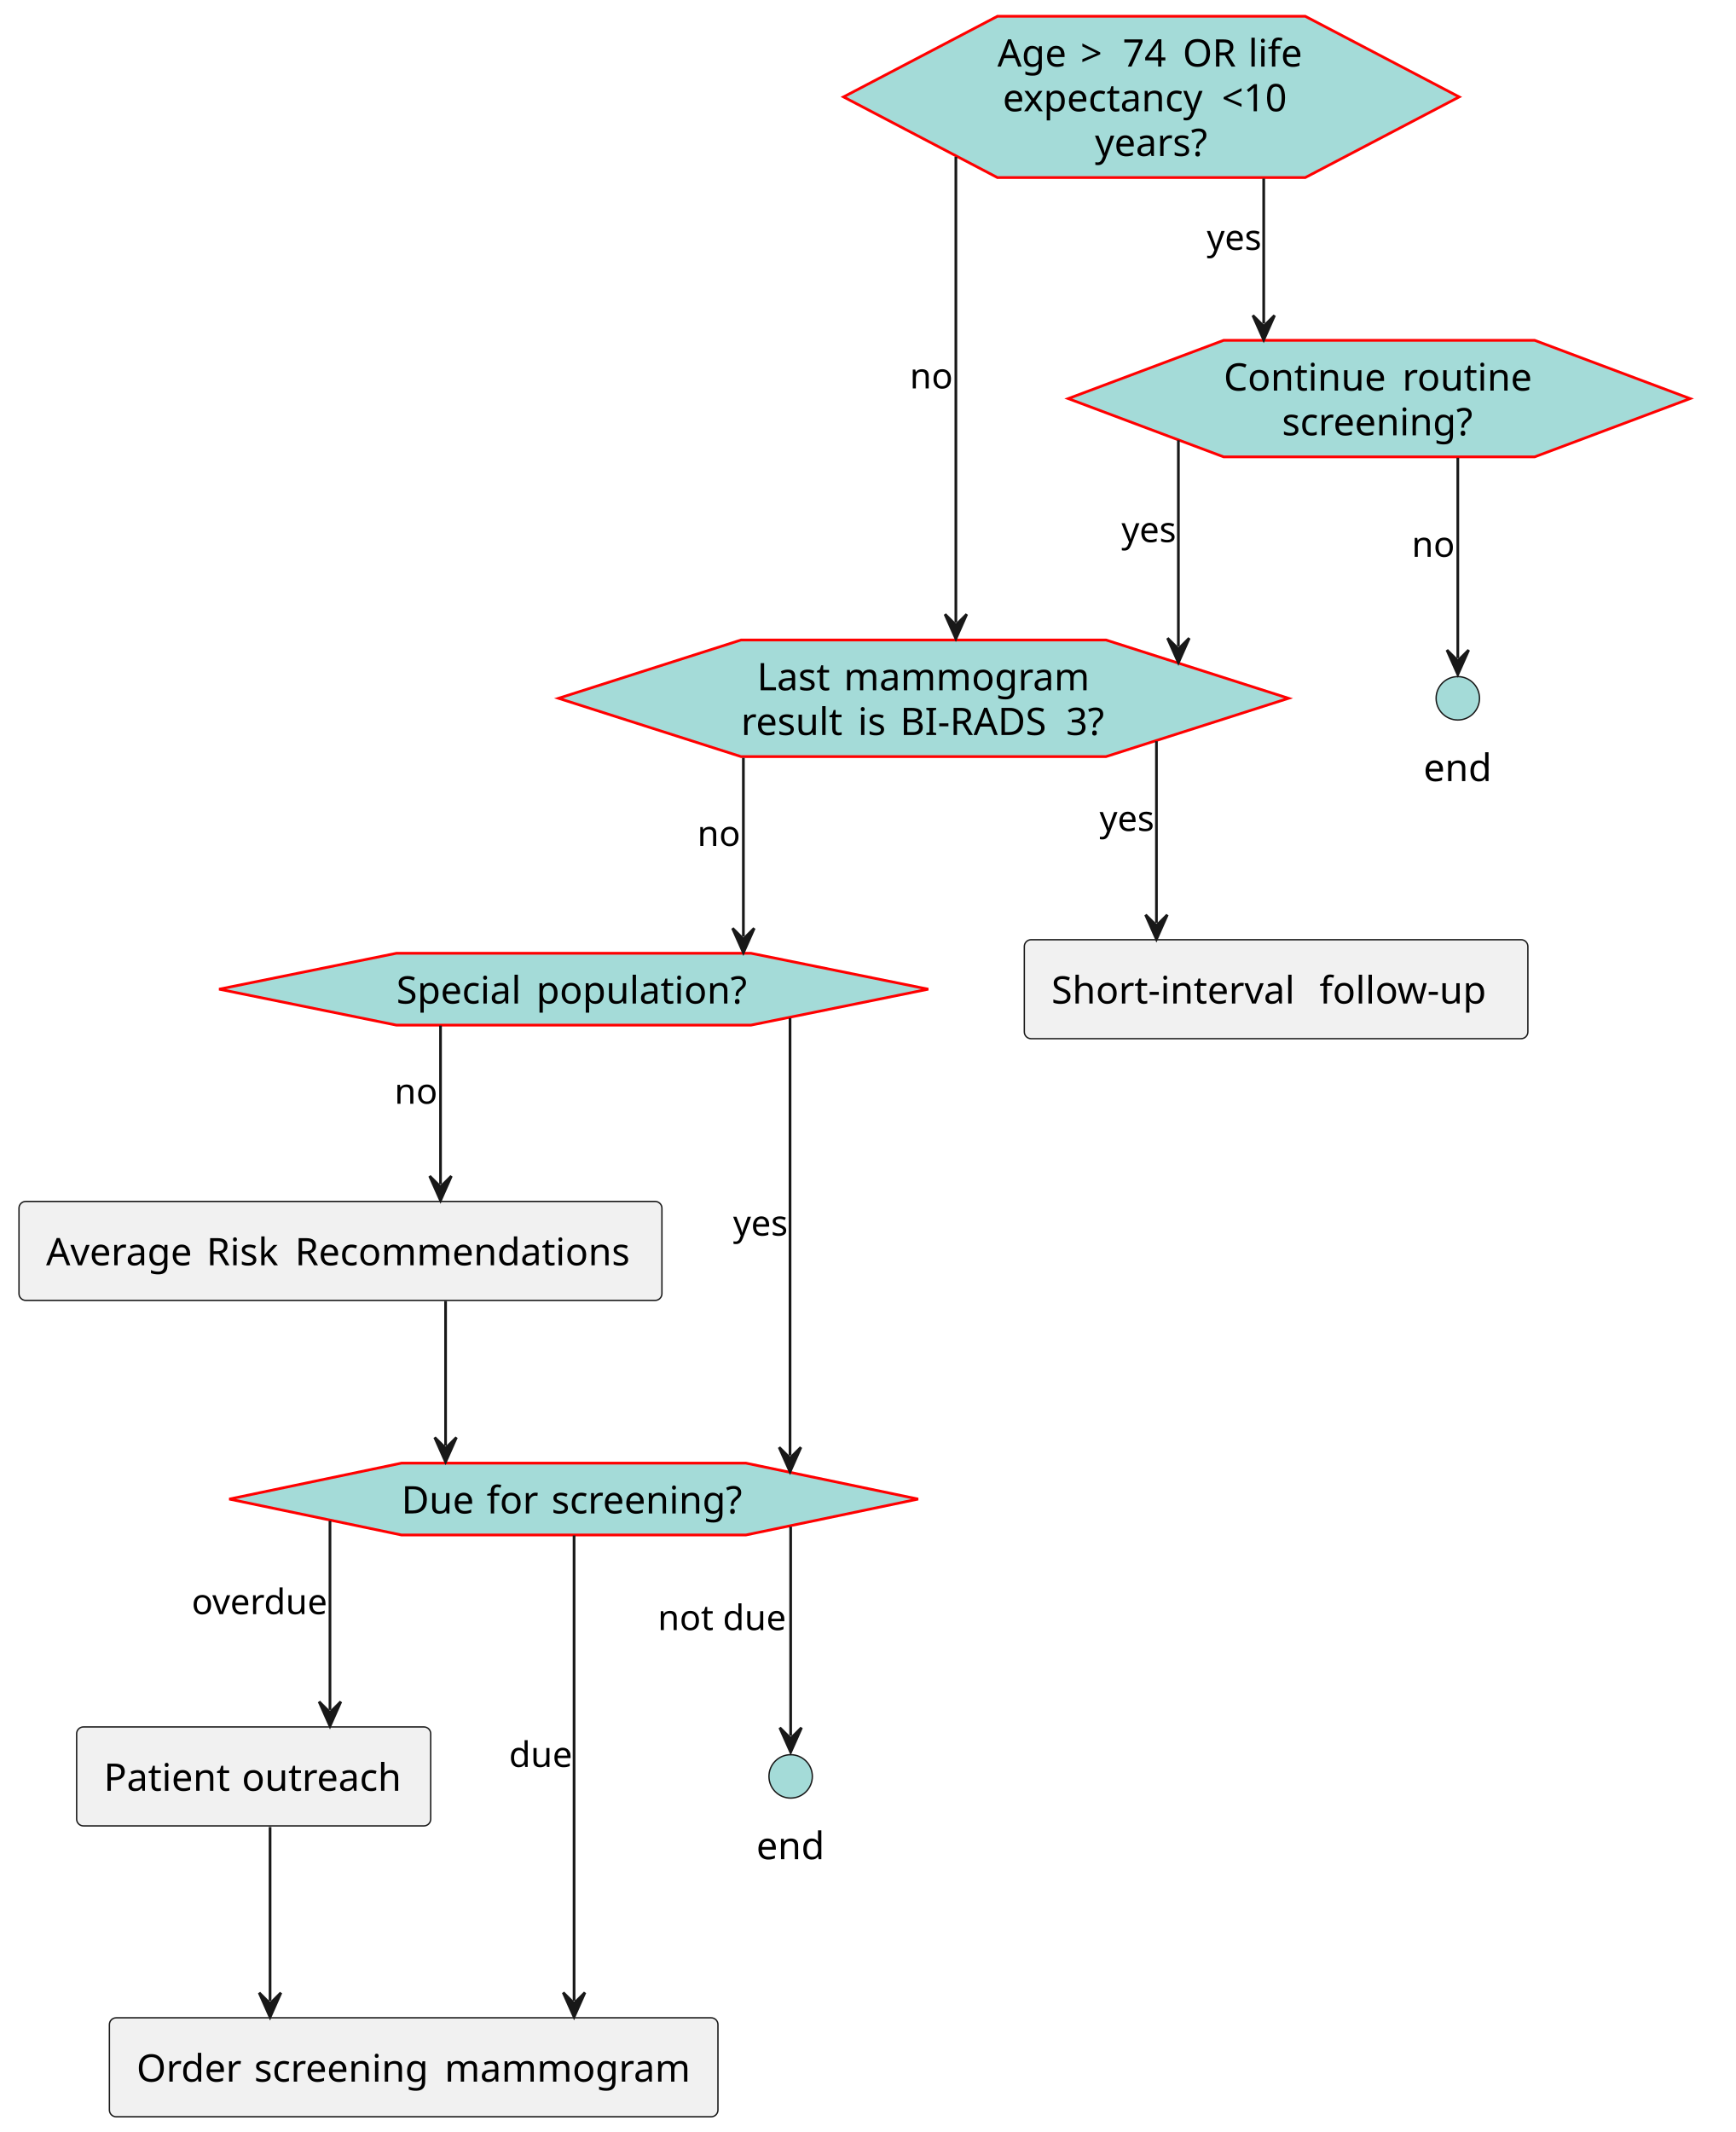
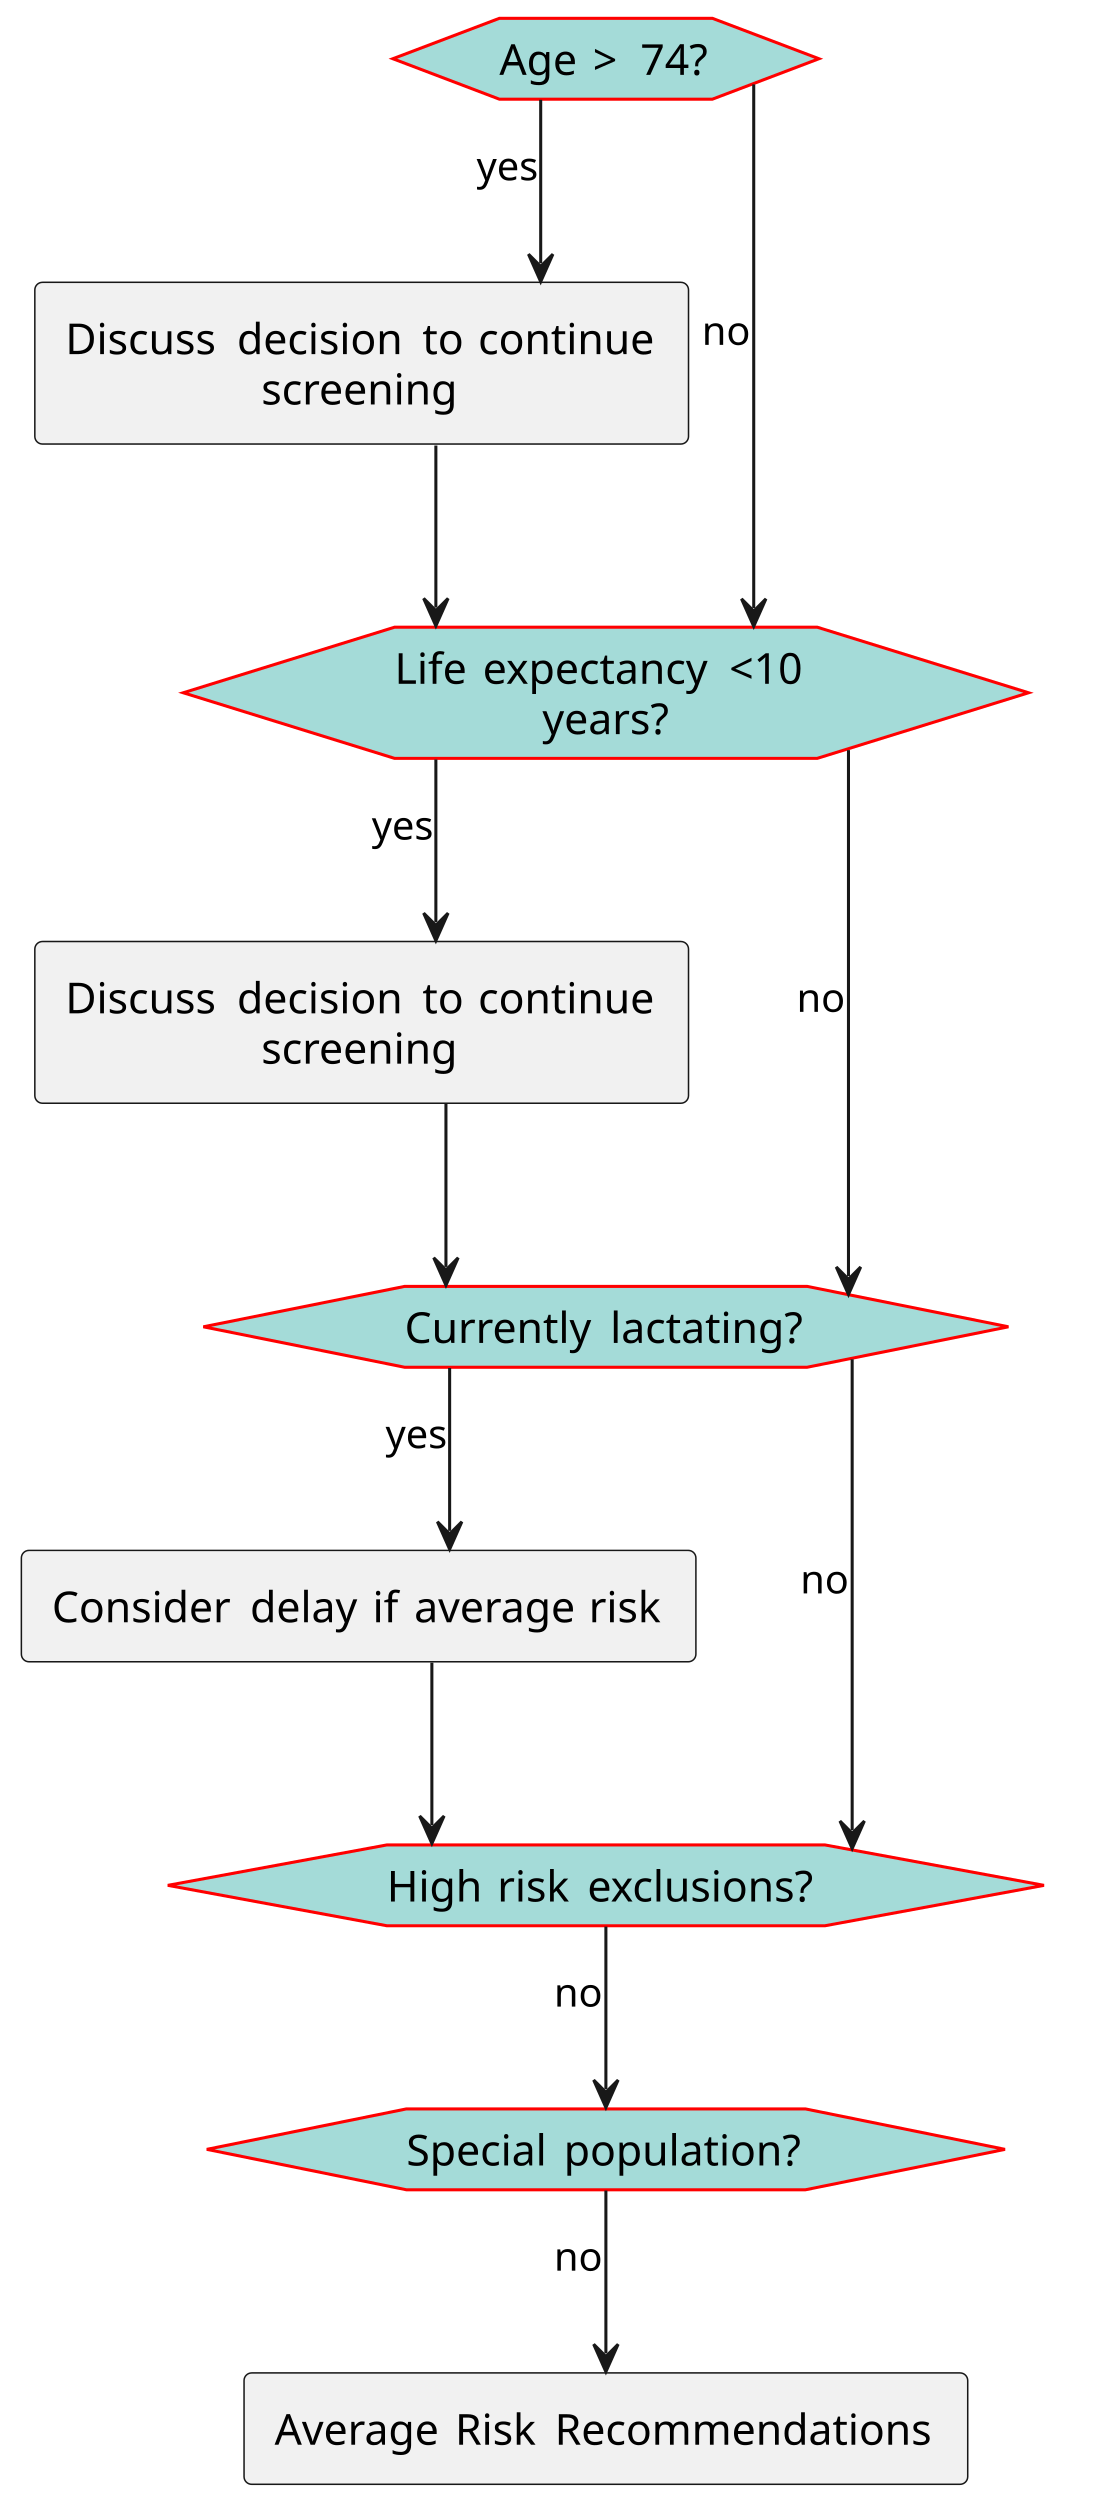
- <svg xmlns="http://www.w3.org/2000/svg" xmlns:xlink="http://www.w3.org/1999/xlink" contentStyleType="text/css" height="786px" preserveAspectRatio="none" style="width:640px;height:786px;background:#FFFFFF;" version="1.1" viewBox="0 0 640 786" width="640px" zoomAndPan="magnify">
+ <svg xmlns="http://www.w3.org/2000/svg" xmlns:xlink="http://www.w3.org/1999/xlink" contentStyleType="text/css" height="819px" preserveAspectRatio="none" style="width:359px;height:819px;background:#FFFFFF;" version="1.1" viewBox="0 0 359 819" width="359px" zoomAndPan="magnify">
  <defs />
  <g>
-     <g id="elem_eve_AgeOver74orlifeexp10">
-       <a href="#eve-AgeOver74orlifeexp10" target="_top" title="#eve-AgeOver74orlifeexp10" xlink:actuate="onRequest" xlink:href="#eve-AgeOver74orlifeexp10" xlink:show="new" xlink:title="#eve-AgeOver74orlifeexp10" xlink:type="simple">
-         <polygon fill="#A4DBD8" points="538.05,35.73,481.29,6,367.78,6,311.03,35.73,367.78,65.46,481.29,65.46,538.05,35.73" style="stroke:#FF0000;stroke-width:1.0;" />
-         <text fill="#000000" font-family="sans-serif" font-size="14" lengthAdjust="spacing" textLength="26.189" x="367.785" y="24.535">Age</text>
-         <text fill="#000000" font-family="sans-serif" font-size="14" lengthAdjust="spacing" textLength="4.43" x="393.974" y="24.535"> </text>
-         <text fill="#000000" font-family="sans-serif" font-size="14" lengthAdjust="spacing" textLength="11.129" x="398.404" y="24.535">&gt;</text>
-         <text fill="#000000" font-family="sans-serif" font-size="14" lengthAdjust="spacing" textLength="4.43" x="409.532" y="24.535"> </text>
-         <text fill="#000000" font-family="sans-serif" font-size="14" lengthAdjust="spacing" textLength="17.705" x="413.962" y="24.535">74</text>
-         <text fill="#000000" font-family="sans-serif" font-size="14" lengthAdjust="spacing" textLength="4.43" x="431.667" y="24.535"> </text>
-         <text fill="#000000" font-family="sans-serif" font-size="14" lengthAdjust="spacing" textLength="19.729" x="436.097" y="24.535">OR</text>
-         <text fill="#000000" font-family="sans-serif" font-size="14" lengthAdjust="spacing" textLength="4.43" x="455.825" y="24.535"> </text>
-         <text fill="#000000" font-family="sans-serif" font-size="14" lengthAdjust="spacing" textLength="21.041" x="460.255" y="24.535">life</text>
-         <text fill="#000000" font-family="sans-serif" font-size="14" lengthAdjust="spacing" textLength="76.31" x="369.754" y="41.023">expectancy</text>
-         <text fill="#000000" font-family="sans-serif" font-size="14" lengthAdjust="spacing" textLength="4.43" x="446.064" y="41.023"> </text>
-         <text fill="#000000" font-family="sans-serif" font-size="14" lengthAdjust="spacing" textLength="28.834" x="450.493" y="41.023">&lt;10</text>
-         <text fill="#000000" font-family="sans-serif" font-size="14" lengthAdjust="spacing" textLength="41.617" x="403.732" y="57.512">years?</text>
+     <g id="elem_eve_AgeOver74">
+       <a href="#eve-AgeOver74" target="_top" title="#eve-AgeOver74" xlink:actuate="onRequest" xlink:href="#eve-AgeOver74" xlink:show="new" xlink:title="#eve-AgeOver74" xlink:type="simple">
+         <polygon fill="#A4DBD8" points="268.28,19.24,233.38,6,163.59,6,128.7,19.24,163.59,32.49,233.38,32.49,268.28,19.24" style="stroke:#FF0000;stroke-width:1.0;" />
+         <text fill="#000000" font-family="sans-serif" font-size="14" lengthAdjust="spacing" textLength="26.189" x="163.594" y="24.535">Age</text>
+         <text fill="#000000" font-family="sans-serif" font-size="14" lengthAdjust="spacing" textLength="4.43" x="189.782" y="24.535"> </text>
+         <text fill="#000000" font-family="sans-serif" font-size="14" lengthAdjust="spacing" textLength="11.129" x="194.212" y="24.535">&gt;</text>
+         <text fill="#000000" font-family="sans-serif" font-size="14" lengthAdjust="spacing" textLength="4.43" x="205.341" y="24.535"> </text>
+         <text fill="#000000" font-family="sans-serif" font-size="14" lengthAdjust="spacing" textLength="23.611" x="209.771" y="24.535">74?</text>
      </a>
    </g>
-     <g id="elem_eve_continuescreening">
-       <a href="#eve-continuescreening" target="_top" title="#eve-continuescreening" xlink:actuate="onRequest" xlink:href="#eve-continuescreening" xlink:show="new" xlink:title="#eve-continuescreening" xlink:type="simple">
-         <polygon fill="#A4DBD8" points="623.19,146.95,565.86,125.46,451.21,125.46,393.89,146.95,451.21,168.44,565.86,168.44,623.19,146.95" style="stroke:#FF0000;stroke-width:1.0;" />
-         <text fill="#000000" font-family="sans-serif" font-size="14" lengthAdjust="spacing" textLength="61.435" x="451.216" y="143.995">Continue</text>
-         <text fill="#000000" font-family="sans-serif" font-size="14" lengthAdjust="spacing" textLength="4.43" x="512.651" y="143.995"> </text>
-         <text fill="#000000" font-family="sans-serif" font-size="14" lengthAdjust="spacing" textLength="48.788" x="517.08" y="143.995">routine</text>
-         <text fill="#000000" font-family="sans-serif" font-size="14" lengthAdjust="spacing" textLength="71.695" x="472.695" y="160.483">screening?</text>
+     <g id="elem_act_sdmcontinueage">
+       <a href="#act-sdmcontinueage" target="_top" title="#act-sdmcontinueage" xlink:actuate="onRequest" xlink:href="#act-sdmcontinueage" xlink:show="new" xlink:title="#act-sdmcontinueage" xlink:type="simple">
+         <rect fill="#F1F1F1" height="52.977" rx="2.5" ry="2.5" style="stroke:#181818;stroke-width:0.5;" width="214.148" x="11.41" y="92.49" />
+         <text fill="#000000" font-family="sans-serif" font-size="14" lengthAdjust="spacing" textLength="51.803" x="21.41" y="116.025">Discuss</text>
+         <text fill="#000000" font-family="sans-serif" font-size="14" lengthAdjust="spacing" textLength="4.43" x="73.213" y="116.025"> </text>
+         <text fill="#000000" font-family="sans-serif" font-size="14" lengthAdjust="spacing" textLength="56.301" x="77.642" y="116.025">decision</text>
+         <text fill="#000000" font-family="sans-serif" font-size="14" lengthAdjust="spacing" textLength="4.43" x="133.943" y="116.025"> </text>
+         <text fill="#000000" font-family="sans-serif" font-size="14" lengthAdjust="spacing" textLength="13.836" x="138.373" y="116.025">to</text>
+         <text fill="#000000" font-family="sans-serif" font-size="14" lengthAdjust="spacing" textLength="4.43" x="152.209" y="116.025"> </text>
+         <text fill="#000000" font-family="sans-serif" font-size="14" lengthAdjust="spacing" textLength="58.919" x="156.638" y="116.025">continue</text>
+         <text fill="#000000" font-family="sans-serif" font-size="14" lengthAdjust="spacing" textLength="65.789" x="85.589" y="132.513">screening</text>
      </a>
    </g>
-     <g id="elem_eve_birads3">
-       <a href="#eve-birads3" target="_top" title="#eve-birads3" xlink:actuate="onRequest" xlink:href="#eve-birads3" xlink:show="new" xlink:title="#eve-birads3" xlink:type="simple">
-         <polygon fill="#A4DBD8" points="475.13,257.44,407.83,235.95,273.24,235.95,205.94,257.44,273.24,278.93,407.83,278.93,475.13,257.44" style="stroke:#FF0000;stroke-width:1.0;" />
-         <text fill="#000000" font-family="sans-serif" font-size="14" lengthAdjust="spacing" textLength="27.569" x="279.132" y="254.485">Last</text>
-         <text fill="#000000" font-family="sans-serif" font-size="14" lengthAdjust="spacing" textLength="4.43" x="306.702" y="254.485"> </text>
-         <text fill="#000000" font-family="sans-serif" font-size="14" lengthAdjust="spacing" textLength="90.802" x="311.131" y="254.485">mammogram</text>
-         <text fill="#000000" font-family="sans-serif" font-size="14" lengthAdjust="spacing" textLength="38.637" x="273.236" y="270.973">result</text>
-         <text fill="#000000" font-family="sans-serif" font-size="14" lengthAdjust="spacing" textLength="4.43" x="311.873" y="270.973"> </text>
-         <text fill="#000000" font-family="sans-serif" font-size="14" lengthAdjust="spacing" textLength="11.184" x="316.303" y="270.973">is</text>
-         <text fill="#000000" font-family="sans-serif" font-size="14" lengthAdjust="spacing" textLength="4.43" x="327.486" y="270.973"> </text>
-         <text fill="#000000" font-family="sans-serif" font-size="14" lengthAdjust="spacing" textLength="56.725" x="331.916" y="270.973">BI-RADS</text>
-         <text fill="#000000" font-family="sans-serif" font-size="14" lengthAdjust="spacing" textLength="4.43" x="388.641" y="270.973"> </text>
-         <text fill="#000000" font-family="sans-serif" font-size="14" lengthAdjust="spacing" textLength="14.759" x="393.07" y="270.973">3?</text>
+     <g id="elem_eve_LifeExp10">
+       <a href="#eve-LifeExp10" target="_top" title="#eve-LifeExp10" xlink:actuate="onRequest" xlink:href="#eve-LifeExp10" xlink:show="new" xlink:title="#eve-LifeExp10" xlink:type="simple">
+         <polygon fill="#A4DBD8" points="336.95,226.95,267.72,205.47,129.26,205.47,60.03,226.95,129.26,248.44,267.72,248.44,336.95,226.95" style="stroke:#FF0000;stroke-width:1.0;" />
+         <text fill="#000000" font-family="sans-serif" font-size="14" lengthAdjust="spacing" textLength="24.459" x="129.261" y="224.005">Life</text>
+         <text fill="#000000" font-family="sans-serif" font-size="14" lengthAdjust="spacing" textLength="4.43" x="153.72" y="224.005"> </text>
+         <text fill="#000000" font-family="sans-serif" font-size="14" lengthAdjust="spacing" textLength="76.31" x="158.15" y="224.005">expectancy</text>
+         <text fill="#000000" font-family="sans-serif" font-size="14" lengthAdjust="spacing" textLength="4.43" x="234.459" y="224.005"> </text>
+         <text fill="#000000" font-family="sans-serif" font-size="14" lengthAdjust="spacing" textLength="28.834" x="238.889" y="224.005">&lt;10</text>
+         <text fill="#000000" font-family="sans-serif" font-size="14" lengthAdjust="spacing" textLength="41.617" x="177.683" y="240.493">years?</text>
+       </a>
+     </g>
+     <g id="elem_act_sdmcontinuelifexp">
+       <a href="#act-sdmcontinuelifexp" target="_top" title="#act-sdmcontinuelifexp" xlink:actuate="onRequest" xlink:href="#act-sdmcontinuelifexp" xlink:show="new" xlink:title="#act-sdmcontinuelifexp" xlink:type="simple">
+         <rect fill="#F1F1F1" height="52.977" rx="2.5" ry="2.5" style="stroke:#181818;stroke-width:0.5;" width="214.148" x="11.41" y="308.44" />
+         <text fill="#000000" font-family="sans-serif" font-size="14" lengthAdjust="spacing" textLength="51.803" x="21.41" y="331.975">Discuss</text>
+         <text fill="#000000" font-family="sans-serif" font-size="14" lengthAdjust="spacing" textLength="4.43" x="73.213" y="331.975"> </text>
+         <text fill="#000000" font-family="sans-serif" font-size="14" lengthAdjust="spacing" textLength="56.301" x="77.642" y="331.975">decision</text>
+         <text fill="#000000" font-family="sans-serif" font-size="14" lengthAdjust="spacing" textLength="4.43" x="133.943" y="331.975"> </text>
+         <text fill="#000000" font-family="sans-serif" font-size="14" lengthAdjust="spacing" textLength="13.836" x="138.373" y="331.975">to</text>
+         <text fill="#000000" font-family="sans-serif" font-size="14" lengthAdjust="spacing" textLength="4.43" x="152.209" y="331.975"> </text>
+         <text fill="#000000" font-family="sans-serif" font-size="14" lengthAdjust="spacing" textLength="58.919" x="156.638" y="331.975">continue</text>
+         <text fill="#000000" font-family="sans-serif" font-size="14" lengthAdjust="spacing" textLength="65.789" x="85.589" y="348.463">screening</text>
+       </a>
+     </g>
+     <g id="elem_eve_lactating">
+       <a href="#eve-lactating" target="_top" title="#eve-lactating" xlink:actuate="onRequest" xlink:href="#eve-lactating" xlink:show="new" xlink:title="#eve-lactating" xlink:type="simple">
+         <polygon fill="#A4DBD8" points="330.36,434.66,264.42,421.42,132.55,421.42,66.62,434.66,132.55,447.91,264.42,447.91,330.36,434.66" style="stroke:#FF0000;stroke-width:1.0;" />
+         <text fill="#000000" font-family="sans-serif" font-size="14" lengthAdjust="spacing" textLength="62.918" x="132.556" y="439.955">Currently</text>
+         <text fill="#000000" font-family="sans-serif" font-size="14" lengthAdjust="spacing" textLength="4.43" x="195.474" y="439.955"> </text>
+         <text fill="#000000" font-family="sans-serif" font-size="14" lengthAdjust="spacing" textLength="64.524" x="199.904" y="439.955">lactating?</text>
+       </a>
+     </g>
+     <g id="elem_act_lactating">
+       <a href="#act-lactating" target="_top" title="#act-lactating" xlink:actuate="onRequest" xlink:href="#act-lactating" xlink:show="new" xlink:title="#act-lactating" xlink:type="simple">
+         <rect fill="#F1F1F1" height="36.488" rx="2.5" ry="2.5" style="stroke:#181818;stroke-width:0.5;" width="220.977" x="7" y="507.91" />
+         <text fill="#000000" font-family="sans-serif" font-size="14" lengthAdjust="spacing" textLength="60.498" x="17" y="531.445">Consider</text>
+         <text fill="#000000" font-family="sans-serif" font-size="14" lengthAdjust="spacing" textLength="4.43" x="77.498" y="531.445"> </text>
+         <text fill="#000000" font-family="sans-serif" font-size="14" lengthAdjust="spacing" textLength="35.704" x="81.928" y="531.445">delay</text>
+         <text fill="#000000" font-family="sans-serif" font-size="14" lengthAdjust="spacing" textLength="4.43" x="117.632" y="531.445"> </text>
+         <text fill="#000000" font-family="sans-serif" font-size="14" lengthAdjust="spacing" textLength="9.194" x="122.061" y="531.445">if</text>
+         <text fill="#000000" font-family="sans-serif" font-size="14" lengthAdjust="spacing" textLength="4.43" x="131.256" y="531.445"> </text>
+         <text fill="#000000" font-family="sans-serif" font-size="14" lengthAdjust="spacing" textLength="52.767" x="135.685" y="531.445">average</text>
+         <text fill="#000000" font-family="sans-serif" font-size="14" lengthAdjust="spacing" textLength="4.43" x="188.452" y="531.445"> </text>
+         <text fill="#000000" font-family="sans-serif" font-size="14" lengthAdjust="spacing" textLength="25.095" x="192.882" y="531.445">risk</text>
+       </a>
+     </g>
+     <g id="elem_eve_highriskexclusions">
+       <a href="#eve-highriskexclusions" target="_top" title="#eve-highriskexclusions" xlink:actuate="onRequest" xlink:href="#eve-highriskexclusions" xlink:show="new" xlink:title="#eve-highriskexclusions" xlink:type="simple">
+         <polygon fill="#A4DBD8" points="342,617.64,270.25,604.4,126.73,604.4,54.97,617.64,126.73,630.88,270.25,630.88,342,617.64" style="stroke:#FF0000;stroke-width:1.0;" />
+         <text fill="#000000" font-family="sans-serif" font-size="14" lengthAdjust="spacing" textLength="31.753" x="126.727" y="622.935">High</text>
+         <text fill="#000000" font-family="sans-serif" font-size="14" lengthAdjust="spacing" textLength="4.43" x="158.48" y="622.935"> </text>
+         <text fill="#000000" font-family="sans-serif" font-size="14" lengthAdjust="spacing" textLength="25.095" x="162.91" y="622.935">risk</text>
+         <text fill="#000000" font-family="sans-serif" font-size="14" lengthAdjust="spacing" textLength="4.43" x="188.004" y="622.935"> </text>
+         <text fill="#000000" font-family="sans-serif" font-size="14" lengthAdjust="spacing" textLength="77.807" x="192.434" y="622.935">exclusions?</text>
      </a>
    </g>
    <g id="elem_eve_specialpop">
      <a href="#eve-specialpop" target="_top" title="#eve-specialpop" xlink:actuate="onRequest" xlink:href="#eve-specialpop" xlink:show="new" xlink:title="#eve-specialpop" xlink:type="simple">
-         <polygon fill="#A4DBD8" points="342.28,364.68,276.91,351.44,146.17,351.44,80.79,364.68,146.17,377.93,276.91,377.93,342.28,364.68" style="stroke:#FF0000;stroke-width:1.0;" />
-         <text fill="#000000" font-family="sans-serif" font-size="14" lengthAdjust="spacing" textLength="47.148" x="146.162" y="369.975">Special</text>
-         <text fill="#000000" font-family="sans-serif" font-size="14" lengthAdjust="spacing" textLength="4.43" x="193.31" y="369.975"> </text>
-         <text fill="#000000" font-family="sans-serif" font-size="14" lengthAdjust="spacing" textLength="79.167" x="197.739" y="369.975">population?</text>
+         <polygon fill="#A4DBD8" points="329.23,704.13,263.86,690.88,133.12,690.88,67.74,704.13,133.12,717.37,263.86,717.37,329.23,704.13" style="stroke:#FF0000;stroke-width:1.0;" />
+         <text fill="#000000" font-family="sans-serif" font-size="14" lengthAdjust="spacing" textLength="47.148" x="133.112" y="709.415">Special</text>
+         <text fill="#000000" font-family="sans-serif" font-size="14" lengthAdjust="spacing" textLength="4.43" x="180.26" y="709.415"> </text>
+         <text fill="#000000" font-family="sans-serif" font-size="14" lengthAdjust="spacing" textLength="79.167" x="184.689" y="709.415">population?</text>
      </a>
    </g>
    <g id="elem_act_avgrisk">
      <a href="#act-avgrisk" target="_top" title="#act-avgrisk" xlink:actuate="onRequest" xlink:href="#act-avgrisk" xlink:show="new" xlink:title="#act-avgrisk" xlink:type="simple">
-         <rect fill="#F1F1F1" height="36.488" rx="2.5" ry="2.5" style="stroke:#181818;stroke-width:0.5;" width="237.075" x="7" y="442.93" />
-         <text fill="#000000" font-family="sans-serif" font-size="14" lengthAdjust="spacing" textLength="54.694" x="17" y="466.465">Average</text>
-         <text fill="#000000" font-family="sans-serif" font-size="14" lengthAdjust="spacing" textLength="4.43" x="71.694" y="466.465"> </text>
-         <text fill="#000000" font-family="sans-serif" font-size="14" lengthAdjust="spacing" textLength="28.219" x="76.124" y="466.465">Risk</text>
-         <text fill="#000000" font-family="sans-serif" font-size="14" lengthAdjust="spacing" textLength="4.43" x="104.343" y="466.465"> </text>
-         <text fill="#000000" font-family="sans-serif" font-size="14" lengthAdjust="spacing" textLength="125.303" x="108.772" y="466.465">Recommendations</text>
+         <rect fill="#F1F1F1" height="36.488" rx="2.5" ry="2.5" style="stroke:#181818;stroke-width:0.5;" width="237.075" x="79.95" y="777.37" />
+         <text fill="#000000" font-family="sans-serif" font-size="14" lengthAdjust="spacing" textLength="54.694" x="89.95" y="800.905">Average</text>
+         <text fill="#000000" font-family="sans-serif" font-size="14" lengthAdjust="spacing" textLength="4.43" x="144.644" y="800.905"> </text>
+         <text fill="#000000" font-family="sans-serif" font-size="14" lengthAdjust="spacing" textLength="28.219" x="149.074" y="800.905">Risk</text>
+         <text fill="#000000" font-family="sans-serif" font-size="14" lengthAdjust="spacing" textLength="4.43" x="177.293" y="800.905"> </text>
+         <text fill="#000000" font-family="sans-serif" font-size="14" lengthAdjust="spacing" textLength="125.303" x="181.722" y="800.905">Recommendations</text>
      </a>
    </g>
-     <g id="elem_eve_due">
-       <a href="#eve-due" target="_top" title="#eve-due" xlink:actuate="onRequest" xlink:href="#eve-due" xlink:show="new" xlink:title="#eve-due" xlink:type="simple">
-         <polygon fill="#A4DBD8" points="338.54,552.66,275.04,539.41,148.04,539.41,84.53,552.66,148.04,565.9,275.04,565.9,338.54,552.66" style="stroke:#FF0000;stroke-width:1.0;" />
-         <text fill="#000000" font-family="sans-serif" font-size="14" lengthAdjust="spacing" textLength="26.975" x="148.032" y="557.945">Due</text>
-         <text fill="#000000" font-family="sans-serif" font-size="14" lengthAdjust="spacing" textLength="4.43" x="175.007" y="557.945"> </text>
-         <text fill="#000000" font-family="sans-serif" font-size="14" lengthAdjust="spacing" textLength="19.476" x="179.437" y="557.945">for</text>
-         <text fill="#000000" font-family="sans-serif" font-size="14" lengthAdjust="spacing" textLength="4.43" x="198.912" y="557.945"> </text>
-         <text fill="#000000" font-family="sans-serif" font-size="14" lengthAdjust="spacing" textLength="71.695" x="203.342" y="557.945">screening?</text>
-       </a>
+     <g id="link_eve_AgeOver74_act_sdmcontinueage">
+       <path d="M177.13,32.69 C177.13,47.9 177.13,67.04 177.13,86.27 " fill="none" id="eve_AgeOver74-to-act_sdmcontinueage" style="stroke:#181818;stroke-width:1.0;" />
+       <polygon fill="#181818" points="177.13,92.27,181.13,83.27,177.13,87.27,173.13,83.27,177.13,92.27" style="stroke:#181818;stroke-width:1.0;" />
+       <text fill="#000000" font-family="sans-serif" font-size="13" lengthAdjust="spacing" textLength="20.662" x="156.13" y="59.048">yes</text>
    </g>
-     <g id="elem_act_overdue">
-       <a href="#act-overdue" target="_top" title="#act-overdue" xlink:actuate="onRequest" xlink:href="#act-overdue" xlink:show="new" xlink:title="#act-overdue" xlink:type="simple">
-         <rect fill="#F1F1F1" height="36.488" rx="2.5" ry="2.5" style="stroke:#181818;stroke-width:0.5;" width="130.551" x="28.26" y="636.66" />
-         <text fill="#000000" font-family="sans-serif" font-size="14" lengthAdjust="spacing" textLength="46.477" x="38.26" y="660.195">Patient</text>
-         <text fill="#000000" font-family="sans-serif" font-size="14" lengthAdjust="spacing" textLength="4.43" x="84.737" y="660.195"> </text>
-         <text fill="#000000" font-family="sans-serif" font-size="14" lengthAdjust="spacing" textLength="59.644" x="89.167" y="660.195">outreach</text>
-       </a>
+     <g id="link_eve_AgeOver74_eve_LifeExp10">
+       <path d="M246.92,27.64 C246.92,57.62 246.92,153.97 246.92,199.18 " fill="none" id="eve_AgeOver74-to-eve_LifeExp10" style="stroke:#181818;stroke-width:1.0;" />
+       <polygon fill="#181818" points="246.92,205.18,250.92,196.18,246.92,200.18,242.92,196.18,246.92,205.18" style="stroke:#181818;stroke-width:1.0;" />
+       <text fill="#000000" font-family="sans-serif" font-size="13" lengthAdjust="spacing" textLength="16.053" x="229.92" y="112.978">no</text>
    </g>
-     <g id="elem_end_noscreen">
-       <ellipse cx="537.54" cy="257.44" fill="#A4DBD8" rx="8" ry="8" style="stroke:#181818;stroke-width:0.5;" />
-       <text fill="#000000" font-family="sans-serif" font-size="14" lengthAdjust="spacing" textLength="25.3" x="524.89" y="287.975">end</text>
+     <g id="link_act_sdmcontinueage_eve_LifeExp10">
+       <path d="M142.79,145.95 C142.79,164.19 142.79,181.97 142.79,199.04 " fill="none" id="act_sdmcontinueage-to-eve_LifeExp10" style="stroke:#181818;stroke-width:1.0;" />
+       <polygon fill="#181818" points="142.79,205.04,146.79,196.04,142.79,200.04,138.79,196.04,142.79,205.04" style="stroke:#181818;stroke-width:1.0;" />
    </g>
-     <g id="elem_act_birads3duedate">
-       <a href="#act-birads3duedate" target="_top" title="#act-birads3duedate" xlink:actuate="onRequest" xlink:href="#act-birads3duedate" xlink:show="new" xlink:title="#act-birads3duedate" xlink:type="simple">
-         <rect fill="#F1F1F1" height="36.488" rx="2.5" ry="2.5" style="stroke:#181818;stroke-width:0.5;" width="185.676" x="377.7" y="346.44" />
-         <text fill="#000000" font-family="sans-serif" font-size="14" lengthAdjust="spacing" textLength="94.418" x="387.7" y="369.975">Short-interval</text>
-         <text fill="#000000" font-family="sans-serif" font-size="14" lengthAdjust="spacing" textLength="4.43" x="482.118" y="369.975"> </text>
-         <text fill="#000000" font-family="sans-serif" font-size="14" lengthAdjust="spacing" textLength="66.828" x="486.548" y="369.975">follow-up</text>
-       </a>
+     <g id="link_eve_LifeExp10_act_sdmcontinuelifexp">
+       <path d="M142.79,248.8 C142.79,265.94 142.79,283.85 142.79,302.14 " fill="none" id="eve_LifeExp10-to-act_sdmcontinuelifexp" style="stroke:#181818;stroke-width:1.0;" />
+       <polygon fill="#181818" points="142.79,308.14,146.79,299.14,142.79,303.14,138.79,299.14,142.79,308.14" style="stroke:#181818;stroke-width:1.0;" />
+       <text fill="#000000" font-family="sans-serif" font-size="13" lengthAdjust="spacing" textLength="20.662" x="121.79" y="275.038">yes</text>
    </g>
-     <g id="elem_act_orderscreening">
-       <a href="#act-orderscreening" target="_top" title="#act-orderscreening" xlink:actuate="onRequest" xlink:href="#act-orderscreening" xlink:show="new" xlink:title="#act-orderscreening" xlink:type="simple">
-         <rect fill="#F1F1F1" height="36.488" rx="2.5" ry="2.5" style="stroke:#181818;stroke-width:0.5;" width="224.394" x="40.34" y="743.9" />
-         <text fill="#000000" font-family="sans-serif" font-size="14" lengthAdjust="spacing" textLength="38.944" x="50.34" y="767.435">Order</text>
-         <text fill="#000000" font-family="sans-serif" font-size="14" lengthAdjust="spacing" textLength="4.43" x="89.284" y="767.435"> </text>
-         <text fill="#000000" font-family="sans-serif" font-size="14" lengthAdjust="spacing" textLength="65.789" x="93.714" y="767.435">screening</text>
-         <text fill="#000000" font-family="sans-serif" font-size="14" lengthAdjust="spacing" textLength="4.43" x="159.503" y="767.435"> </text>
-         <text fill="#000000" font-family="sans-serif" font-size="14" lengthAdjust="spacing" textLength="90.802" x="163.933" y="767.435">mammogram</text>
-       </a>
+     <g id="link_eve_LifeExp10_eve_lactating">
+       <path d="M277.96,245.75 C277.96,288.29 277.96,384.82 277.96,418.06 " fill="none" id="eve_LifeExp10-to-eve_lactating" style="stroke:#181818;stroke-width:1.0;" />
+       <polygon fill="#181818" points="277.96,424.06,281.96,415.06,277.96,419.06,273.96,415.06,277.96,424.06" style="stroke:#181818;stroke-width:1.0;" />
+       <text fill="#000000" font-family="sans-serif" font-size="13" lengthAdjust="spacing" textLength="16.053" x="260.96" y="331.478">no</text>
    </g>
-     <g id="elem_end_notdue">
-       <ellipse cx="291.54" cy="654.9" fill="#A4DBD8" rx="8" ry="8" style="stroke:#181818;stroke-width:0.5;" />
-       <text fill="#000000" font-family="sans-serif" font-size="14" lengthAdjust="spacing" textLength="25.3" x="278.89" y="685.435">end</text>
+     <g id="link_act_sdmcontinuelifexp_eve_lactating">
+       <path d="M146.09,361.66 C146.09,380.81 146.09,399.82 146.09,415.04 " fill="none" id="act_sdmcontinuelifexp-to-eve_lactating" style="stroke:#181818;stroke-width:1.0;" />
+       <polygon fill="#181818" points="146.09,421.04,150.09,412.04,146.09,416.04,142.09,412.04,146.09,421.04" style="stroke:#181818;stroke-width:1.0;" />
    </g>
-     <g id="link_eve_AgeOver74orlifeexp10_eve_continuescreening">
-       <path d="M465.97,65.83 C465.97,84.61 465.97,102.35 465.97,119.29 " fill="none" id="eve_AgeOver74orlifeexp10-to-eve_continuescreening" style="stroke:#181818;stroke-width:1.0;" />
-       <polygon fill="#181818" points="465.97,125.29,469.97,116.29,465.97,120.29,461.97,116.29,465.97,125.29" style="stroke:#181818;stroke-width:1.0;" />
-       <text fill="#000000" font-family="sans-serif" font-size="13" lengthAdjust="spacing" textLength="20.662" x="444.97" y="92.128">yes</text>
+     <g id="link_eve_lactating_act_lactating">
+       <path d="M147.3,448.16 C147.3,463.87 147.3,483.9 147.3,501.52 " fill="none" id="eve_lactating-to-act_lactating" style="stroke:#181818;stroke-width:1.0;" />
+       <polygon fill="#181818" points="147.3,507.52,151.3,498.52,147.3,502.52,143.3,498.52,147.3,507.52" style="stroke:#181818;stroke-width:1.0;" />
+       <text fill="#000000" font-family="sans-serif" font-size="13" lengthAdjust="spacing" textLength="20.662" x="126.3" y="474.408">yes</text>
    </g>
-     <g id="link_eve_continuescreening_end_noscreen">
-       <path d="M537.54,168.78 C537.54,193.18 537.54,225.51 537.54,242.65 " fill="none" id="eve_continuescreening-to-end_noscreen" style="stroke:#181818;stroke-width:1.0;" />
-       <polygon fill="#181818" points="537.54,248.65,541.54,239.65,537.54,243.65,533.54,239.65,537.54,248.65" style="stroke:#181818;stroke-width:1.0;" />
-       <text fill="#000000" font-family="sans-serif" font-size="13" lengthAdjust="spacing" textLength="16.053" x="520.54" y="205.278">no</text>
+     <g id="link_eve_lactating_eve_highriskexclusions">
+       <path d="M279.17,445.29 C279.17,477.17 279.17,565.87 279.17,599.57 " fill="none" id="eve_lactating-to-eve_highriskexclusions" style="stroke:#181818;stroke-width:1.0;" />
+       <polygon fill="#181818" points="279.17,605.57,283.17,596.57,279.17,600.57,275.17,596.57,279.17,605.57" style="stroke:#181818;stroke-width:1.0;" />
+       <text fill="#000000" font-family="sans-serif" font-size="13" lengthAdjust="spacing" textLength="16.053" x="262.17" y="521.998">no</text>
    </g>
-     <g id="link_eve_continuescreening_eve_birads3">
-       <path d="M434.51,162.31 C434.51,184.13 434.51,217.73 434.51,238.27 " fill="none" id="eve_continuescreening-to-eve_birads3" style="stroke:#181818;stroke-width:1.0;" />
-       <polygon fill="#181818" points="434.51,244.27,438.51,235.27,434.51,239.27,430.51,235.27,434.51,244.27" style="stroke:#181818;stroke-width:1.0;" />
-       <text fill="#000000" font-family="sans-serif" font-size="13" lengthAdjust="spacing" textLength="20.662" x="413.51" y="199.858">yes</text>
+     <g id="link_act_lactating_eve_highriskexclusions">
+       <path d="M141.48,544.66 C141.48,562.21 141.48,582.15 141.48,597.92 " fill="none" id="act_lactating-to-eve_highriskexclusions" style="stroke:#181818;stroke-width:1.0;" />
+       <polygon fill="#181818" points="141.48,603.92,145.48,594.92,141.48,598.92,137.48,594.92,141.48,603.92" style="stroke:#181818;stroke-width:1.0;" />
    </g>
-     <g id="link_eve_AgeOver74orlifeexp10_eve_birads3">
-       <path d="M352.46,57.8 C352.46,100.29 352.46,187.03 352.46,229.46 " fill="none" id="eve_AgeOver74orlifeexp10-to-eve_birads3" style="stroke:#181818;stroke-width:1.0;" />
-       <polygon fill="#181818" points="352.46,235.46,356.46,226.46,352.46,230.46,348.46,226.46,352.46,235.46" style="stroke:#181818;stroke-width:1.0;" />
-       <text fill="#000000" font-family="sans-serif" font-size="13" lengthAdjust="spacing" textLength="16.053" x="335.46" y="143.198">no</text>
-     </g>
-     <g id="link_eve_birads3_act_birads3duedate">
-       <path d="M426.42,273.26 C426.42,292.72 426.42,319.7 426.42,340.27 " fill="none" id="eve_birads3-to-act_birads3duedate" style="stroke:#181818;stroke-width:1.0;" />
-       <polygon fill="#181818" points="426.42,346.27,430.42,337.27,426.42,341.27,422.42,337.27,426.42,346.27" style="stroke:#181818;stroke-width:1.0;" />
-       <text fill="#000000" font-family="sans-serif" font-size="13" lengthAdjust="spacing" textLength="20.662" x="405.42" y="306.338">yes</text>
-     </g>
-     <g id="link_eve_birads3_eve_specialpop">
-       <path d="M274.11,279.4 C274.11,300.97 274.11,327.19 274.11,345.22 " fill="none" id="eve_birads3-to-eve_specialpop" style="stroke:#181818;stroke-width:1.0;" />
-       <polygon fill="#181818" points="274.11,351.22,278.11,342.22,274.11,346.22,270.11,342.22,274.11,351.22" style="stroke:#181818;stroke-width:1.0;" />
-       <text fill="#000000" font-family="sans-serif" font-size="13" lengthAdjust="spacing" textLength="16.053" x="257.11" y="311.878">no</text>
-     </g>
-     <g id="link_eve_specialpop_eve_due">
-       <path d="M291.31,375.33 C291.31,408.57 291.31,504.15 291.31,536.59 " fill="none" id="eve_specialpop-to-eve_due" style="stroke:#181818;stroke-width:1.0;" />
-       <polygon fill="#181818" points="291.31,542.59,295.31,533.59,291.31,537.59,287.31,533.59,291.31,542.59" style="stroke:#181818;stroke-width:1.0;" />
-       <text fill="#000000" font-family="sans-serif" font-size="13" lengthAdjust="spacing" textLength="20.662" x="270.31" y="455.528">yes</text>
+     <g id="link_eve_highriskexclusions_eve_specialpop">
+       <path d="M198.49,631.15 C198.49,647.31 198.49,668.19 198.49,684.42 " fill="none" id="eve_highriskexclusions-to-eve_specialpop" style="stroke:#181818;stroke-width:1.0;" />
+       <polygon fill="#181818" points="198.49,690.42,202.49,681.42,198.49,685.42,194.49,681.42,198.49,690.42" style="stroke:#181818;stroke-width:1.0;" />
+       <text fill="#000000" font-family="sans-serif" font-size="13" lengthAdjust="spacing" textLength="16.053" x="181.49" y="657.358">no</text>
    </g>
    <g id="link_eve_specialpop_act_avgrisk">
-       <path d="M162.43,378.1 C162.43,394.87 162.43,417.68 162.43,436.58 " fill="none" id="eve_specialpop-to-act_avgrisk" style="stroke:#181818;stroke-width:1.0;" />
-       <polygon fill="#181818" points="162.43,442.58,166.43,433.58,162.43,437.58,158.43,433.58,162.43,442.58" style="stroke:#181818;stroke-width:1.0;" />
-       <text fill="#000000" font-family="sans-serif" font-size="13" lengthAdjust="spacing" textLength="16.053" x="145.43" y="406.908">no</text>
-     </g>
-     <g id="link_act_avgrisk_eve_due">
-       <path d="M164.3,479.68 C164.3,497.23 164.3,517.17 164.3,532.94 " fill="none" id="act_avgrisk-to-eve_due" style="stroke:#181818;stroke-width:1.0;" />
-       <polygon fill="#181818" points="164.3,538.94,168.3,529.94,164.3,533.94,160.3,529.94,164.3,538.94" style="stroke:#181818;stroke-width:1.0;" />
-     </g>
-     <g id="link_eve_due_act_overdue">
-       <path d="M121.67,560.68 C121.67,576.87 121.67,607.84 121.67,630.36 " fill="none" id="eve_due-to-act_overdue" style="stroke:#181818;stroke-width:1.0;" />
-       <polygon fill="#181818" points="121.67,636.36,125.67,627.36,121.67,631.36,117.67,627.36,121.67,636.36" style="stroke:#181818;stroke-width:1.0;" />
-       <text fill="#000000" font-family="sans-serif" font-size="13" lengthAdjust="spacing" textLength="50.769" x="70.67" y="595.088">overdue</text>
-     </g>
-     <g id="link_act_overdue_act_orderscreening">
-       <path d="M99.58,673.58 C99.58,693.27 99.58,718.08 99.58,737.68 " fill="none" id="act_overdue-to-act_orderscreening" style="stroke:#181818;stroke-width:1.0;" />
-       <polygon fill="#181818" points="99.58,743.68,103.58,734.68,99.58,738.68,95.58,734.68,99.58,743.68" style="stroke:#181818;stroke-width:1.0;" />
-     </g>
-     <g id="link_eve_due_act_orderscreening">
-       <path d="M211.68,566.08 C211.68,602.29 211.68,696.05 211.68,737.6 " fill="none" id="eve_due-to-act_orderscreening" style="stroke:#181818;stroke-width:1.0;" />
-       <polygon fill="#181818" points="211.68,743.6,215.68,734.6,211.68,738.6,207.68,734.6,211.68,743.6" style="stroke:#181818;stroke-width:1.0;" />
-       <text fill="#000000" font-family="sans-serif" font-size="13" lengthAdjust="spacing" textLength="23.493" x="187.68" y="651.408">due</text>
-     </g>
-     <g id="link_eve_due_end_notdue">
-       <path d="M291.54,562.83 C291.54,582.84 291.54,620.97 291.54,639.95 " fill="none" id="eve_due-to-end_notdue" style="stroke:#181818;stroke-width:1.0;" />
-       <polygon fill="#181818" points="291.54,645.95,295.54,636.95,291.54,640.95,287.54,636.95,291.54,645.95" style="stroke:#181818;stroke-width:1.0;" />
-       <text fill="#000000" font-family="sans-serif" font-size="13" lengthAdjust="spacing" textLength="48.522" x="242.54" y="600.958">not due</text>
+       <path d="M198.49,717.63 C198.49,733.33 198.49,753.36 198.49,770.98 " fill="none" id="eve_specialpop-to-act_avgrisk" style="stroke:#181818;stroke-width:1.0;" />
+       <polygon fill="#181818" points="198.49,776.98,202.49,767.98,198.49,771.98,194.49,767.98,198.49,776.98" style="stroke:#181818;stroke-width:1.0;" />
+       <text fill="#000000" font-family="sans-serif" font-size="13" lengthAdjust="spacing" textLength="16.053" x="181.49" y="743.878">no</text>
    </g>
  </g>
</svg>
